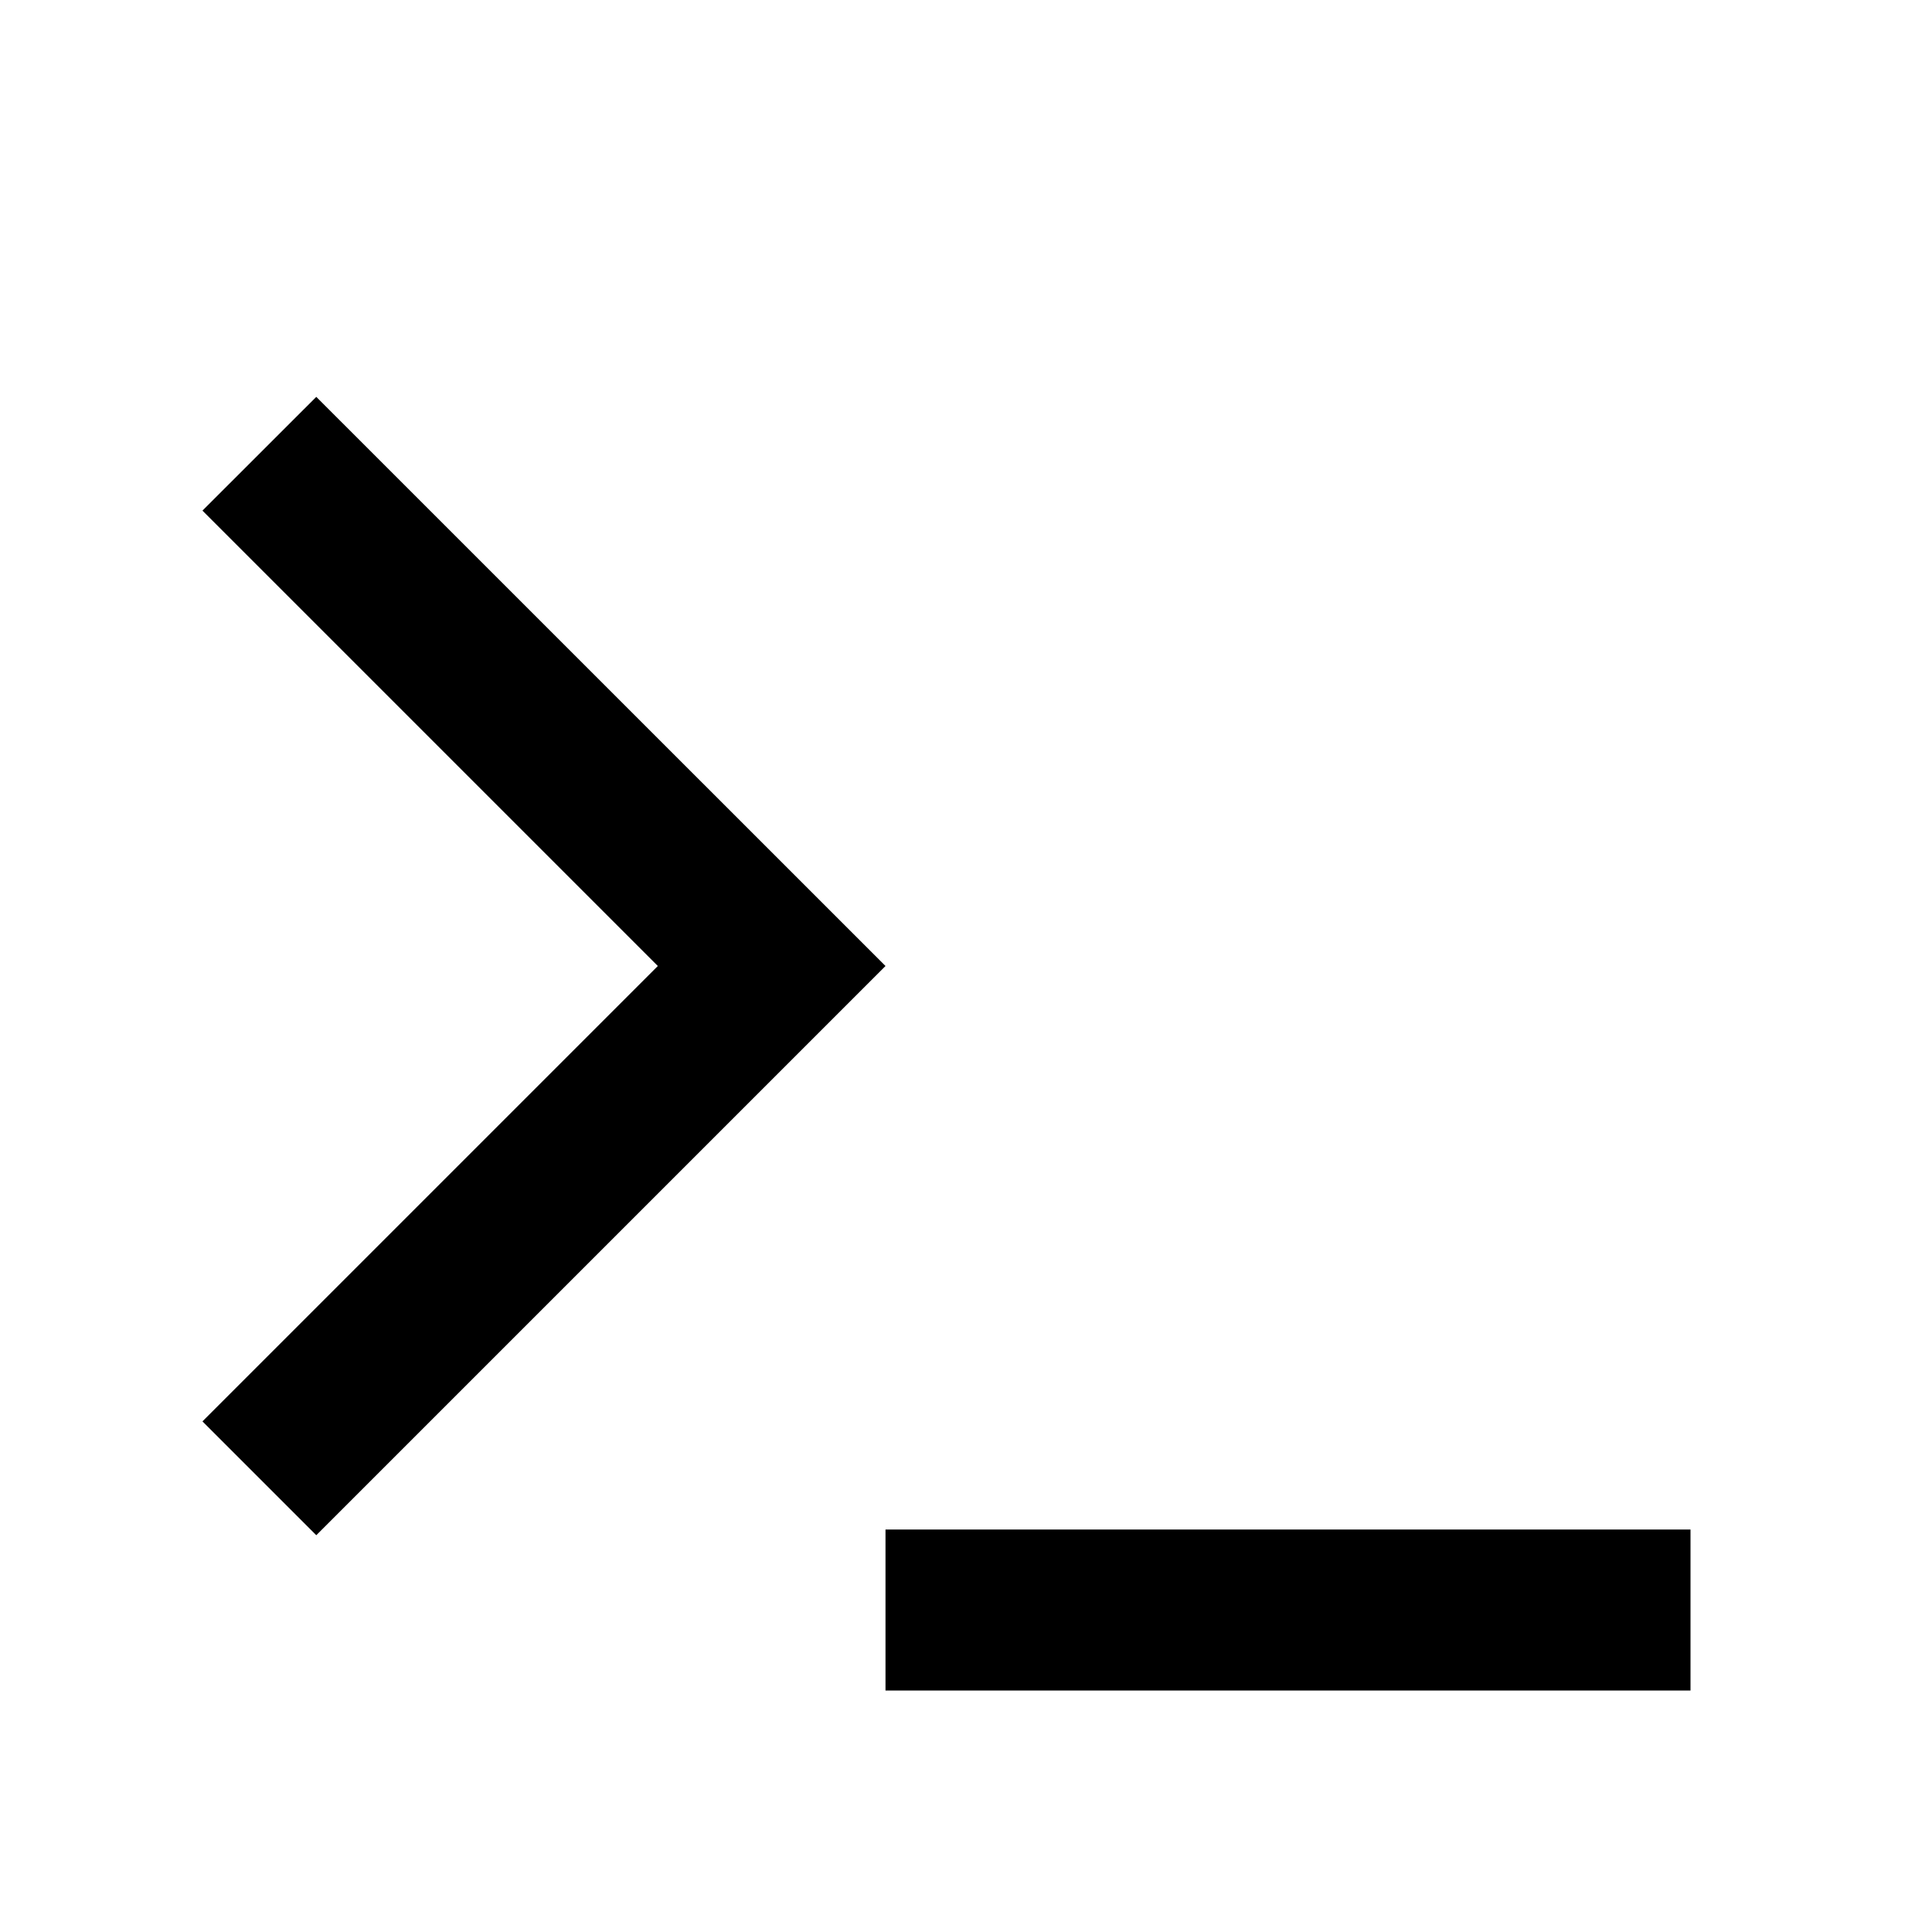
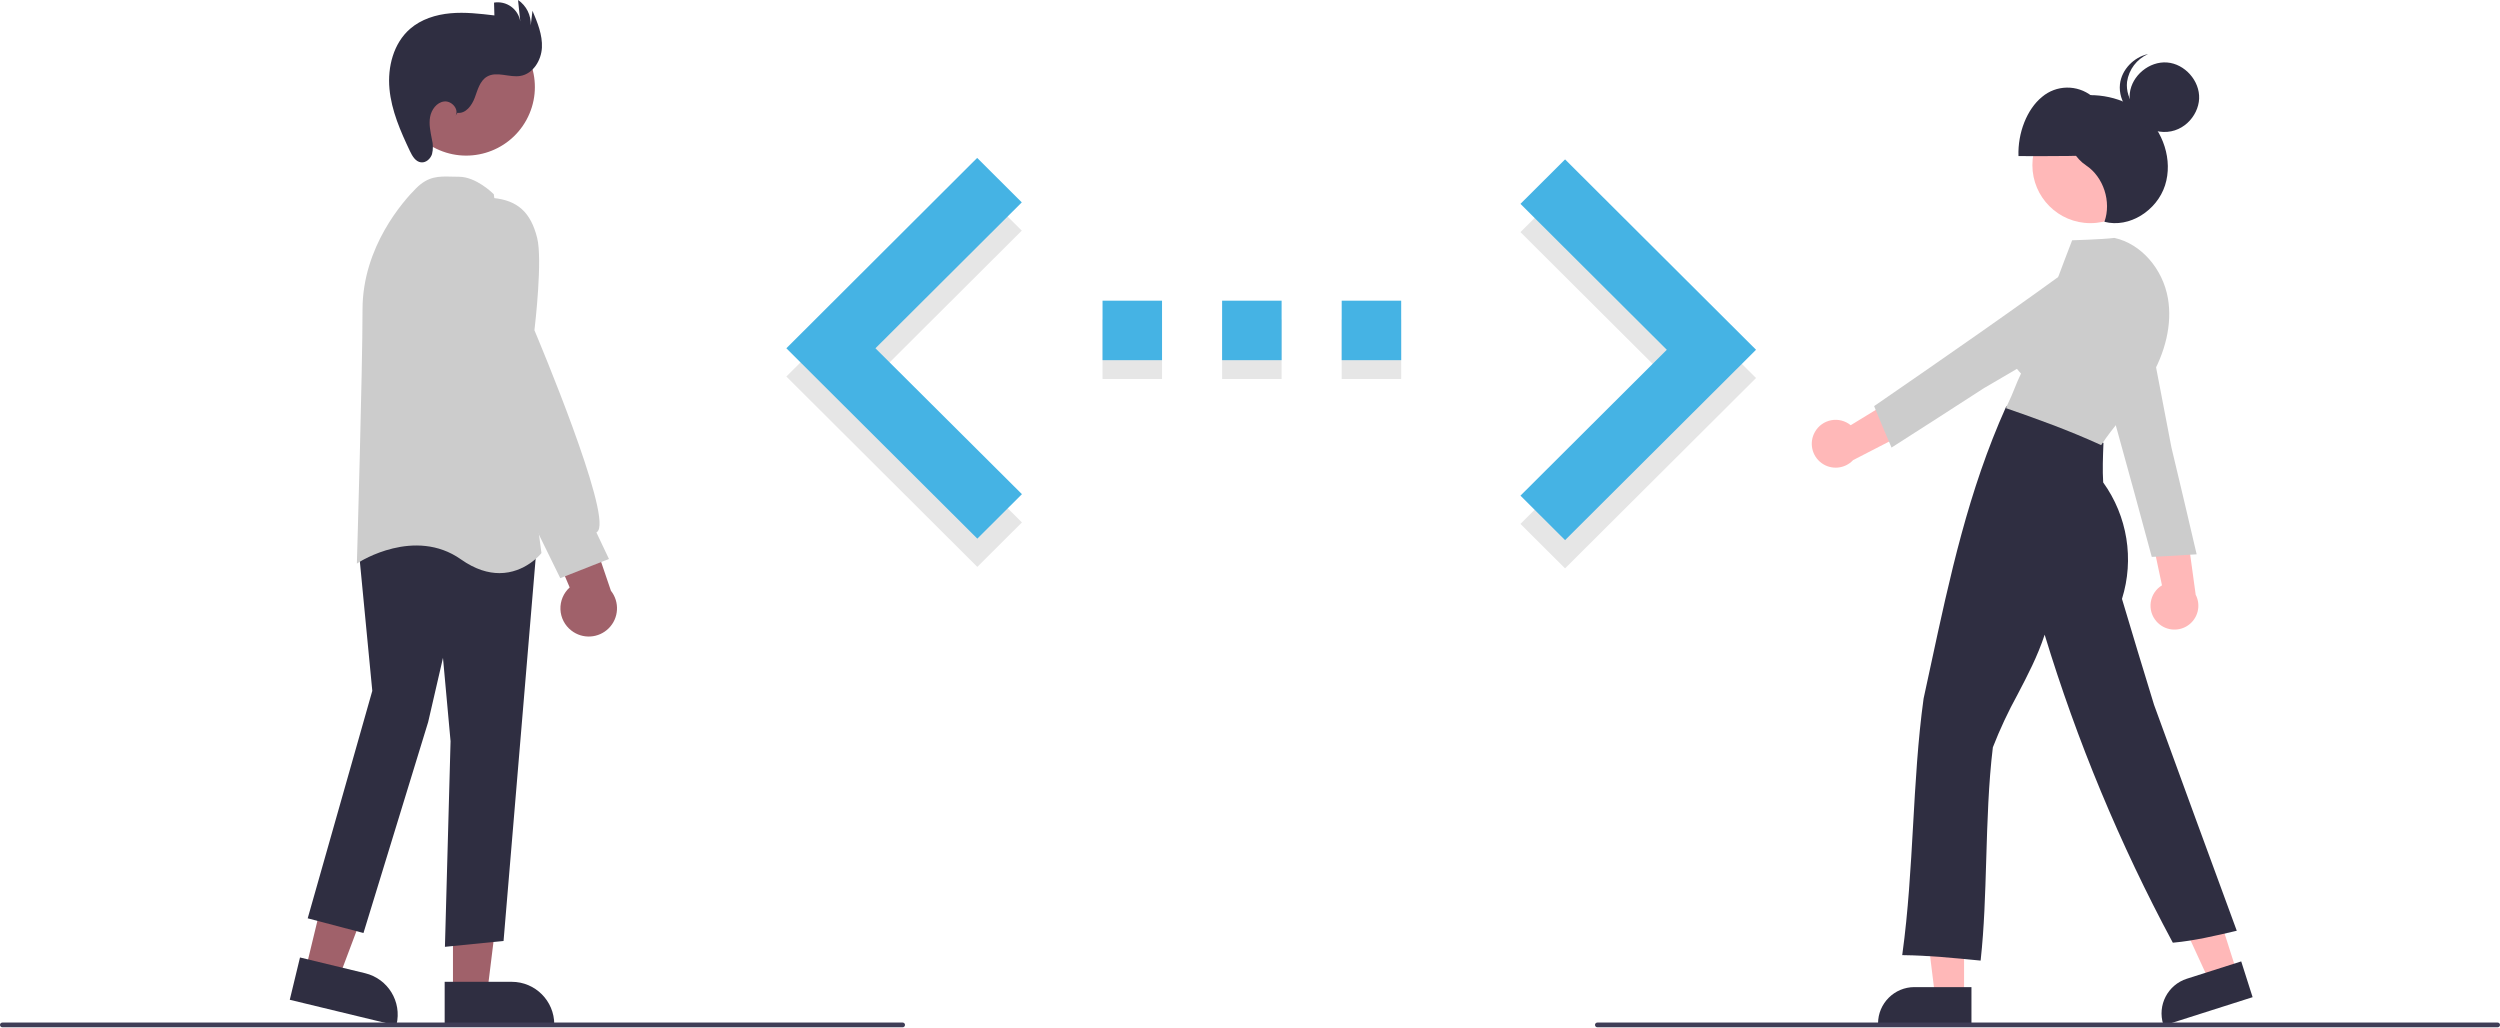
- <svg xmlns="http://www.w3.org/2000/svg" viewBox="0 0 24 24" width="240" height="240">
-   <path fill="none" d="M0 0h24v24H0z" />
-   <path d="M11 12l-7.071 7.071-1.414-1.414L8.172 12 2.515 6.343 3.929 4.93 11 12zm0 7h10v2H11v-2z" />
+ <svg xmlns="http://www.w3.org/2000/svg" data-name="Layer 1" width="1058" height="434.745" viewBox="0 0 1058 434.745">
+   <polygon points="643.457 221.721 705.39 159.977 643.457 98.233 662.339 79.414 743.154 159.977 662.339 240.54 643.457 221.721 643.457 221.721" fill="#e6e6e6" style="isolation:isolate" />
+   <rect x="466.595" y="135.207" width="25.176" height="25.176" fill="#e6e6e6" style="isolation:isolate" />
+   <rect x="567.803" y="135.207" width="25.176" height="25.176" fill="#e6e6e6" style="isolation:isolate" />
+   <rect x="517.199" y="135.207" width="25.176" height="25.176" fill="#e6e6e6" style="isolation:isolate" />
+   <polygon points="432.482 221.092 370.486 159.348 432.419 97.604 413.537 78.785 332.785 159.348 413.6 239.911 432.482 221.092" fill="#e6e6e6" style="isolation:isolate" />
+   <polygon points="643.457 209.763 705.39 148.019 643.457 86.274 662.339 67.455 743.154 148.019 662.339 228.582 643.457 209.763 643.457 209.763" fill="#45b3e4" />
+   <path d="M537.595,385.051h25.176v-25.176H537.595Zm126.384-25.176h-25.176v25.176h25.176Zm-75.78,25.176h25.176v-25.176h-25.176Z" transform="translate(-71 -232.6273)" fill="#45b3e4" />
+   <polygon points="432.482 209.133 370.486 147.389 432.419 85.645 413.537 66.826 332.785 147.389 413.6 227.952 432.482 209.133" fill="#45b3e4" />
+   <polygon points="129.305 410.449 143.399 413.856 163.248 361.117 142.447 356.088 129.305 410.449" fill="#a0616a" />
+   <path d="M193.632,655.732l4.328-17.902,27.574,6.666a18.032,18.032,0,0,1,13.275,21.74l-.095.394Z" transform="translate(-71 -232.6273)" fill="#2f2e41" />
+   <polygon points="191.696 420.05 206.196 420.049 213.093 364.122 191.694 364.123 191.696 420.05" fill="#a0616a" />
+   <path d="M259.183,648.129l28.369-.001h.001A18.012,18.012,0,0,1,305.565,666.139v.406l-46.381.002Z" transform="translate(-71 -232.6273)" fill="#2f2e41" />
+   <path d="M259.294,633.325l2.384-87.007-3.211-35.281-6.266,27.151-27.379,89.285L201.218,621.261l27.336-96.27-5.937-61.748,17.058-10.965.23.042,58.279,10.742L284.105,630.844Z" transform="translate(-71 -232.6273)" fill="#2f2e41" />
+   <path d="M282.359,475.175c-4.693,0-10.182-1.512-16.292-5.825-19.551-13.798-42.863,1.045-43.096,1.195l-.947.616.033-1.128c.024-.804,2.365-80.712,2.365-106.425,0-26.565,17.332-45.962,22.644-51.274,5.214-5.215,9.601-5.099,15.155-4.955.957.024,1.954.051,3.004.051,7.258,0,14.314,6.973,14.61,7.269l.142.142.026.199,20.139,151.631-.154.195C299.895,466.986,293.282,475.175,282.359,475.175Z" transform="translate(-71 -232.6273)" fill="#ccc" />
+   <circle cx="268.308" cy="269.431" r="29.048" transform="translate(-167.8019 142.9959) rotate(-61.3368)" fill="#a0616a" />
+   <path d="M312.775,499.454a11.893,11.893,0,0,1-.69-18.223L295.589,442.32l21.599,3.975,12.354,36.341a11.957,11.957,0,0,1-16.767,16.818Z" transform="translate(-71 -232.6273)" fill="#a0616a" />
+   <path d="M308.103,477.304l-29.807-60.807-13.07-45.766.01-39.758c.029-.157,3.102-15.622,14.49-14.553,10.327,1,15.888,6.05,18.597,16.884,2.301,9.204-.846,36.51-1.151,39.086,1.998,4.738,31.976,76.164,27.013,84.766a2.184,2.184,0,0,1-.785.813l5.312,11.215Z" transform="translate(-71 -232.6273)" fill="#ccc" />
+   <path d="M264.593,280.374c3.482.453,6.109-3.11,7.327-6.403s2.147-7.128,5.174-8.907c4.136-2.43,9.428.493,14.158-.309,5.342-.906,8.815-6.567,9.087-11.978s-1.881-10.615-3.994-15.604l-.738,6.2a12.295,12.295,0,0,0-5.373-10.747l.951,9.098a9.656,9.656,0,0,0-11.108-7.99l.15,5.421c-6.17-.734-12.393-1.468-18.581-.909s-12.419,2.517-17.109,6.592c-7.015,6.096-9.577,16.133-8.717,25.387s4.68,17.947,8.661,26.345c1.002,2.113,2.387,4.497,4.71,4.766,2.087.242,3.997-1.503,4.645-3.501a12.69,12.69,0,0,0-.056-6.234c-.587-3.119-1.327-6.307-.775-9.433s2.8-6.214,5.951-6.597,6.375,3.218,4.86,6.007Z" transform="translate(-71 -232.6273)" fill="#2f2e41" />
+   <path d="M983.591,495.58a10.056,10.056,0,0,1,2.359-15.238l-7.434-34.953,17.29,6.774,4.409,32.153a10.11,10.11,0,0,1-16.623,11.263Z" transform="translate(-71 -232.6273)" fill="#ffb8b8" />
+   <path d="M981.628,468.308l-.093-.343c-9.347-34.571-19.008-70.308-30.804-109.219l-.077-.255.26-.152c6.575-3.837,16.457-3.581,22.986.594a17.15,17.15,0,0,1,7.444,18.191l8.603,44.857c3.498,14.663,7.118,29.84,10.577,44.806l.098.424-.536.034c-6.299.401-12.807.815-18.021,1.044Z" transform="translate(-71 -232.6273)" fill="#ccc" />
+   <polygon points="831.194 421.744 818.934 421.744 813.1 374.457 831.194 374.457 831.194 421.744" fill="#ffb8b8" />
+   <path d="M905.321,666.256H865.79v-.5a15.404,15.404,0,0,1,15.387-15.387h24.144Z" transform="translate(-71 -232.6273)" fill="#2f2e41" />
+   <polygon points="946.719 411.631 935.037 415.353 915.121 372.069 932.362 366.575 946.719 411.631" fill="#ffb8b8" />
+   <path d="M986.641,666.634l-.152-.477a15.404,15.404,0,0,1,9.989-19.332l23.004-7.33,4.823,15.137Z" transform="translate(-71 -232.6273)" fill="#2f2e41" />
+   <circle cx="884.667" cy="69.876" r="24.561" fill="#ffb8b8" />
+   <path d="M966.694,297.952c.14-9.906-4.006-19.717-10.417-24.65a16.649,16.649,0,0,0-21.132.373c-6.311,5.157-10.263,15.112-9.928,25.009C939.358,298.725,953.499,298.765,966.694,297.952Z" transform="translate(-71 -232.6273)" fill="#2f2e41" />
+   <path d="M909.193,639.15l-.492-.048c-10.666-1.047-21.695-2.128-32.118-2.252l-.567-.007.077-.562c2.469-17.886,3.516-36.479,4.529-54.462 1-17.756,2.033-36.116,4.441-53.553,1.019-4.669,2.011-9.283,3-13.88,8.186-38.043,15.917-73.977,31.877-109.546l.151-.336.365.044c14.974,1.812,29.363,7.275,40.515,15.383l.216.157-.011.267c-.215,5.525-.438,11.236-.108,16.439a55.797,55.797,0,0,1,7.954,49.283c4.391,14.675,8.931,29.845,13.563,44.81,11.249,30.838,22.888,62.751,34.82,95.101l.196.53-.551.129c-8.585,2.016-17.44,4.094-26.177,4.9l-.33.03-.157-.292A712.851,712.851,0,0,1,936.3,501.23c-2.981,9.092-7.276,17.299-11.437,25.249A189.022,189.022,0,0,0,914.381,548.881c-1.842,15.121-2.33,31.504-2.802,47.347-.447,14.979-.868,29.128-2.331,42.432Z" transform="translate(-71 -232.6273)" fill="#2f2e41" />
+   <path d="M947.282,273.756c10.646-2.294,22.422-.112,30.783,7.071s12.606,19.609,9.172,30.266-15.096,18.155-25.64,15.403c3.02-8.512-.379-18.963-7.762-23.867C945.078,296.815,942.668,282.933,947.282,273.756Z" transform="translate(-71 -232.6273)" fill="#2f2e41" />
+   <path d="M960.207,420.999l-.389-.177c-13.581-6.196-26.898-10.951-39.376-15.289l-.383-.083-.001-1.109.248.086c.052-.115.111-.246.17-.376.17-.377.287-.634.386-.804l-.003-.001c1.04-2.12,1.867-4.168,2.667-6.149.825-2.044,1.677-4.155,2.778-6.389a19.356,19.356,0,0,1-4.276-20.829c2.756-6.533,9.784-11.621,17.168-12.465,2.706-7.449,8.735-23.1,8.735-23.1s12.678-.348,17.777-.995l.086-.011.084.019c11.131,2.439,20.424,12.972,22.598,25.614,1.835,10.67-.952,22.875-7.847,34.366a148.04,148.04,0,0,1-11.709,16.089c-3.106,3.884-6.04,7.552-8.476,11.246Z" transform="translate(-71 -232.6273)" fill="#ccc" />
+   <path d="M984.292,290.493v0Z" transform="translate(-71 -232.6273)" fill="#2f2e41" />
+   <path d="M984.791,288.311c-7.452-1.112-13.304-8.73-12.457-16.218s8.253-13.605,15.765-13.025,13.89,7.764,13.576,15.293S994.306,289.731,984.791,288.311Z" transform="translate(-71 -232.6273)" fill="#2f2e41" />
+   <path d="M983.627,283.456c-7.452-1.112-13.304-8.73-12.457-16.218a15.241,15.241,0,0,1,8.882-11.734c-6.01,1.315-11.182,6.552-11.882,12.734-.847,7.487,5.004,15.105,12.457,16.218a14.208,14.208,0,0,0,8.172-1.143A14.504,14.504,0,0,1,983.627,283.456Z" transform="translate(-71 -232.6273)" fill="#2f2e41" />
+   <path d="M839.069,415.433a10.056,10.056,0,0,1,15.153-2.853l30.479-18.655-.626,18.559-28.847,14.87a10.11,10.11,0,0,1-16.158-11.921Z" transform="translate(-71 -232.6273)" fill="#ffb8b8" />
+   <path d="M864.128,404.495l.293-.202c29.481-20.331,59.957-41.348,92.715-65.434l.215-.158.23.195c5.808,4.921,8.86,14.323,7.099,21.87A17.15,17.15,0,0,1,950.008,373.846l-39.428,23.057c-12.66,8.183-25.764,16.653-38.721,24.902l-.367.234-.211-.494c-2.477-5.806-5.036-11.804-6.988-16.644Z" transform="translate(-71 -232.6273)" fill="#ccc" />
+   <path d="M453,667.373H72a1,1,0,0,1,0-2H453a1,1,0,1,1,0,2Z" transform="translate(-71 -232.6273)" fill="#3f3d56" />
+   <path d="M1128,667.373H747a1,1,0,0,1,0-2h381a1,1,0,0,1,0,2Z" transform="translate(-71 -232.6273)" fill="#3f3d56" />
</svg>
